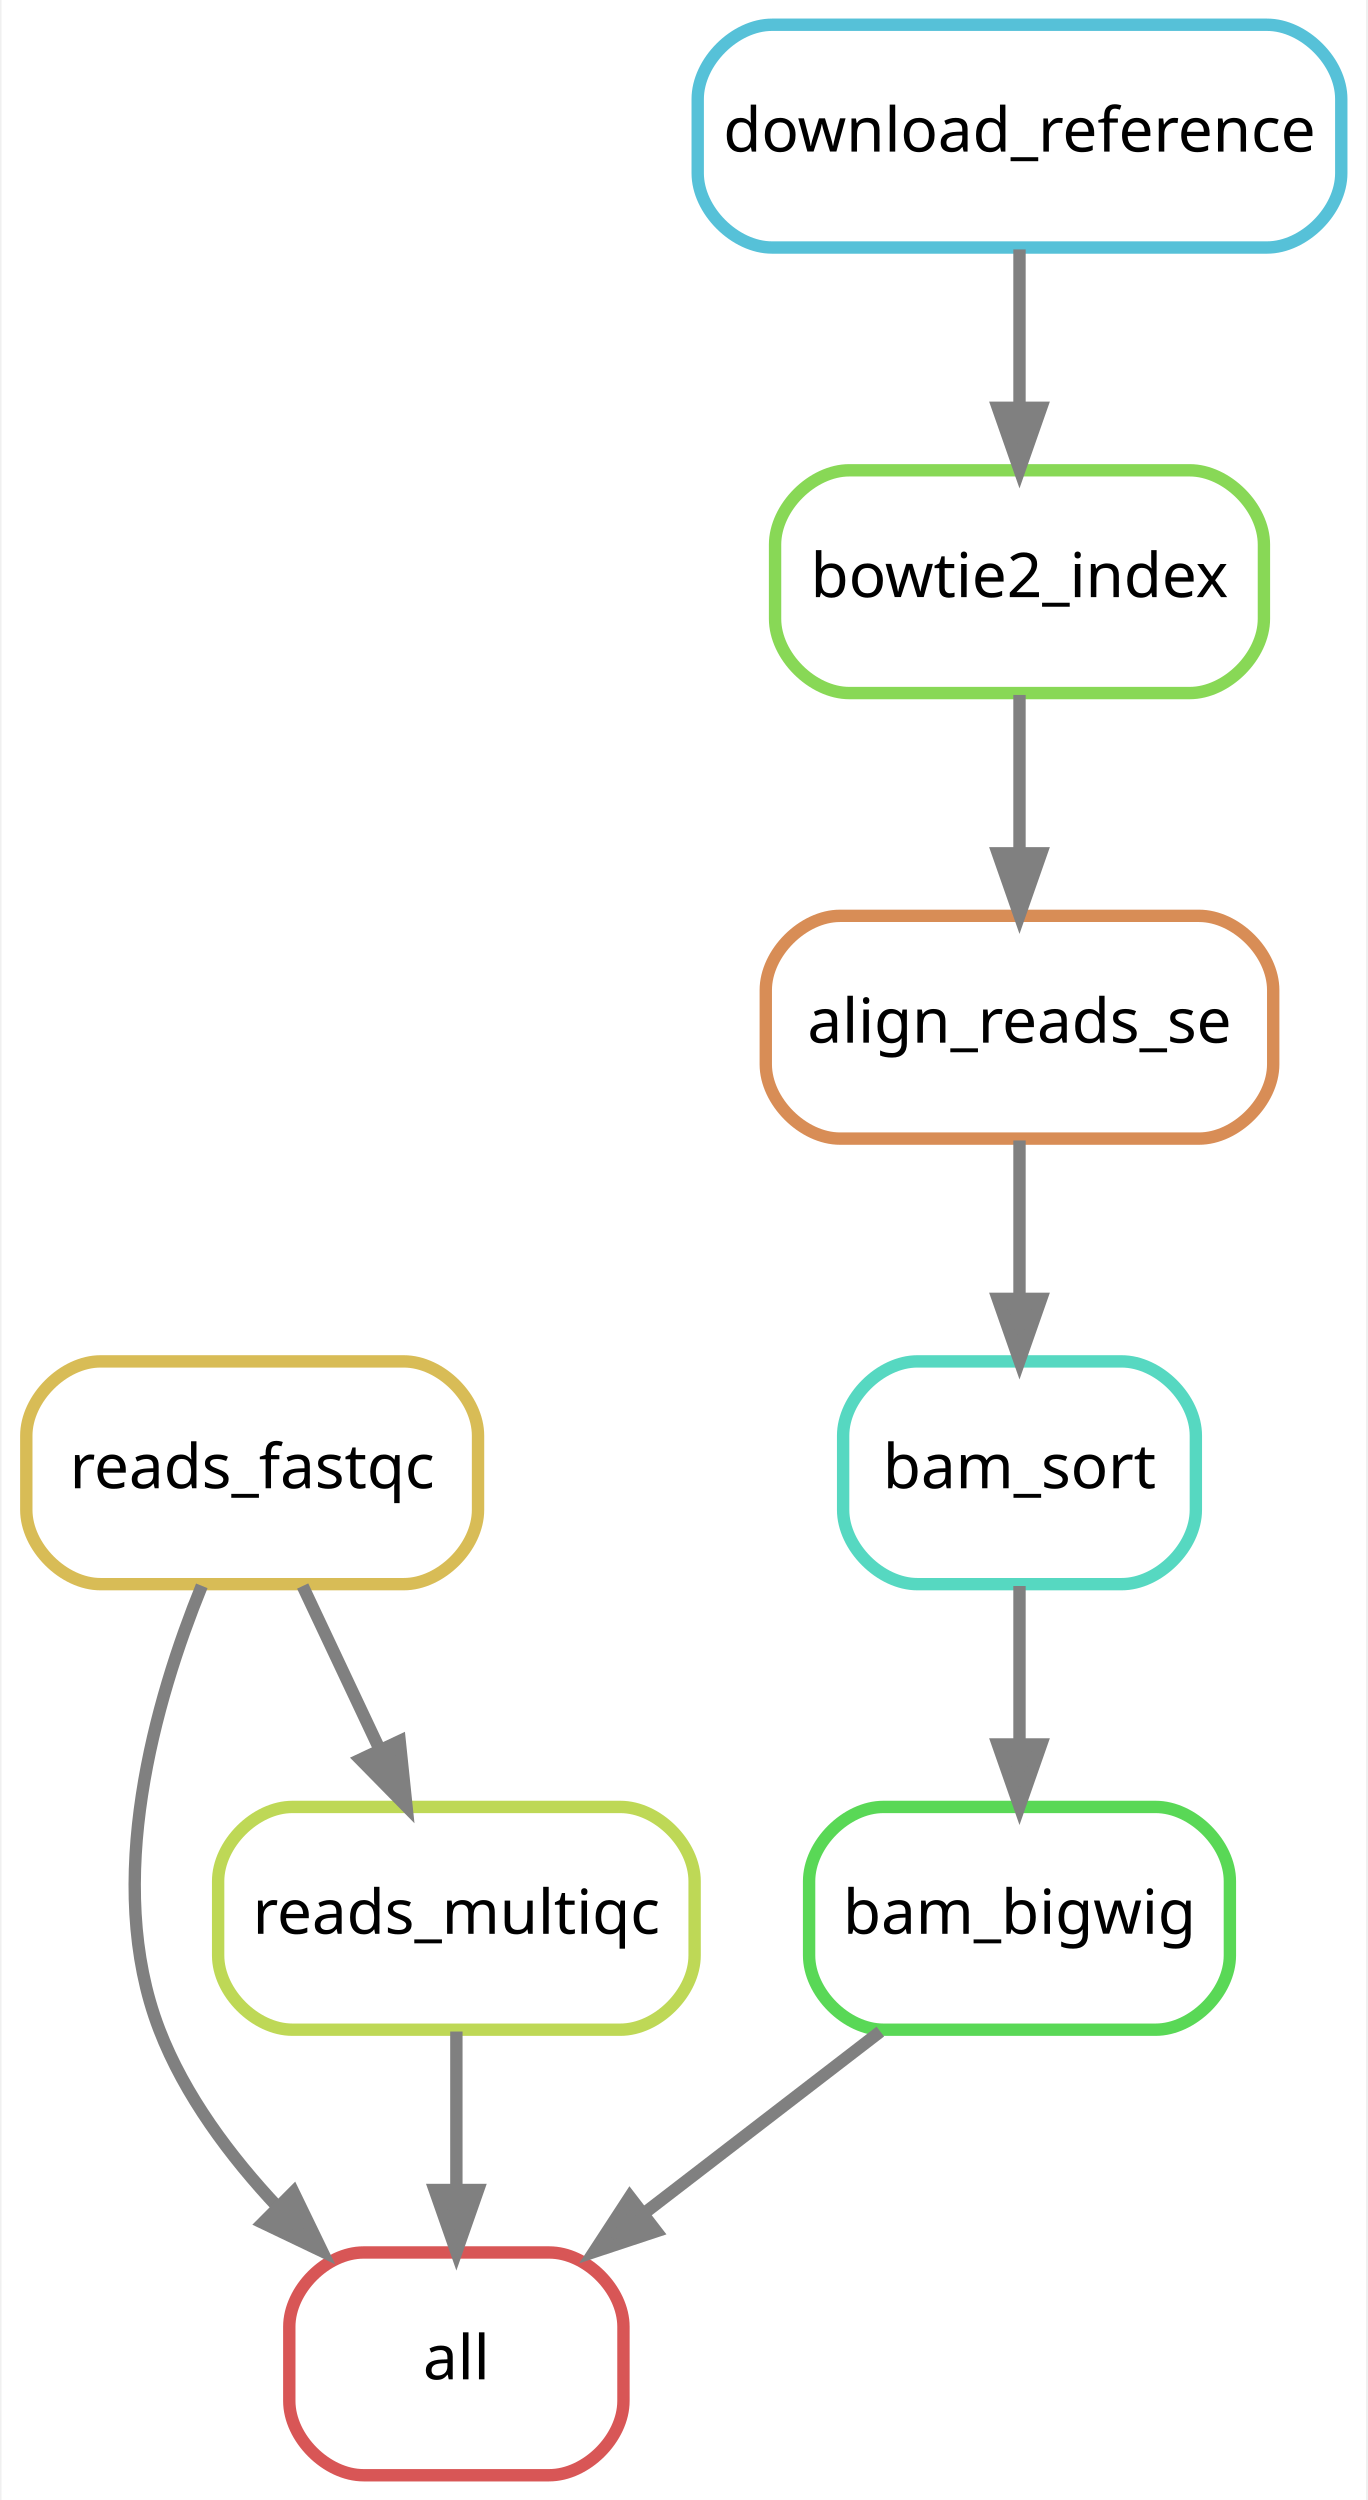
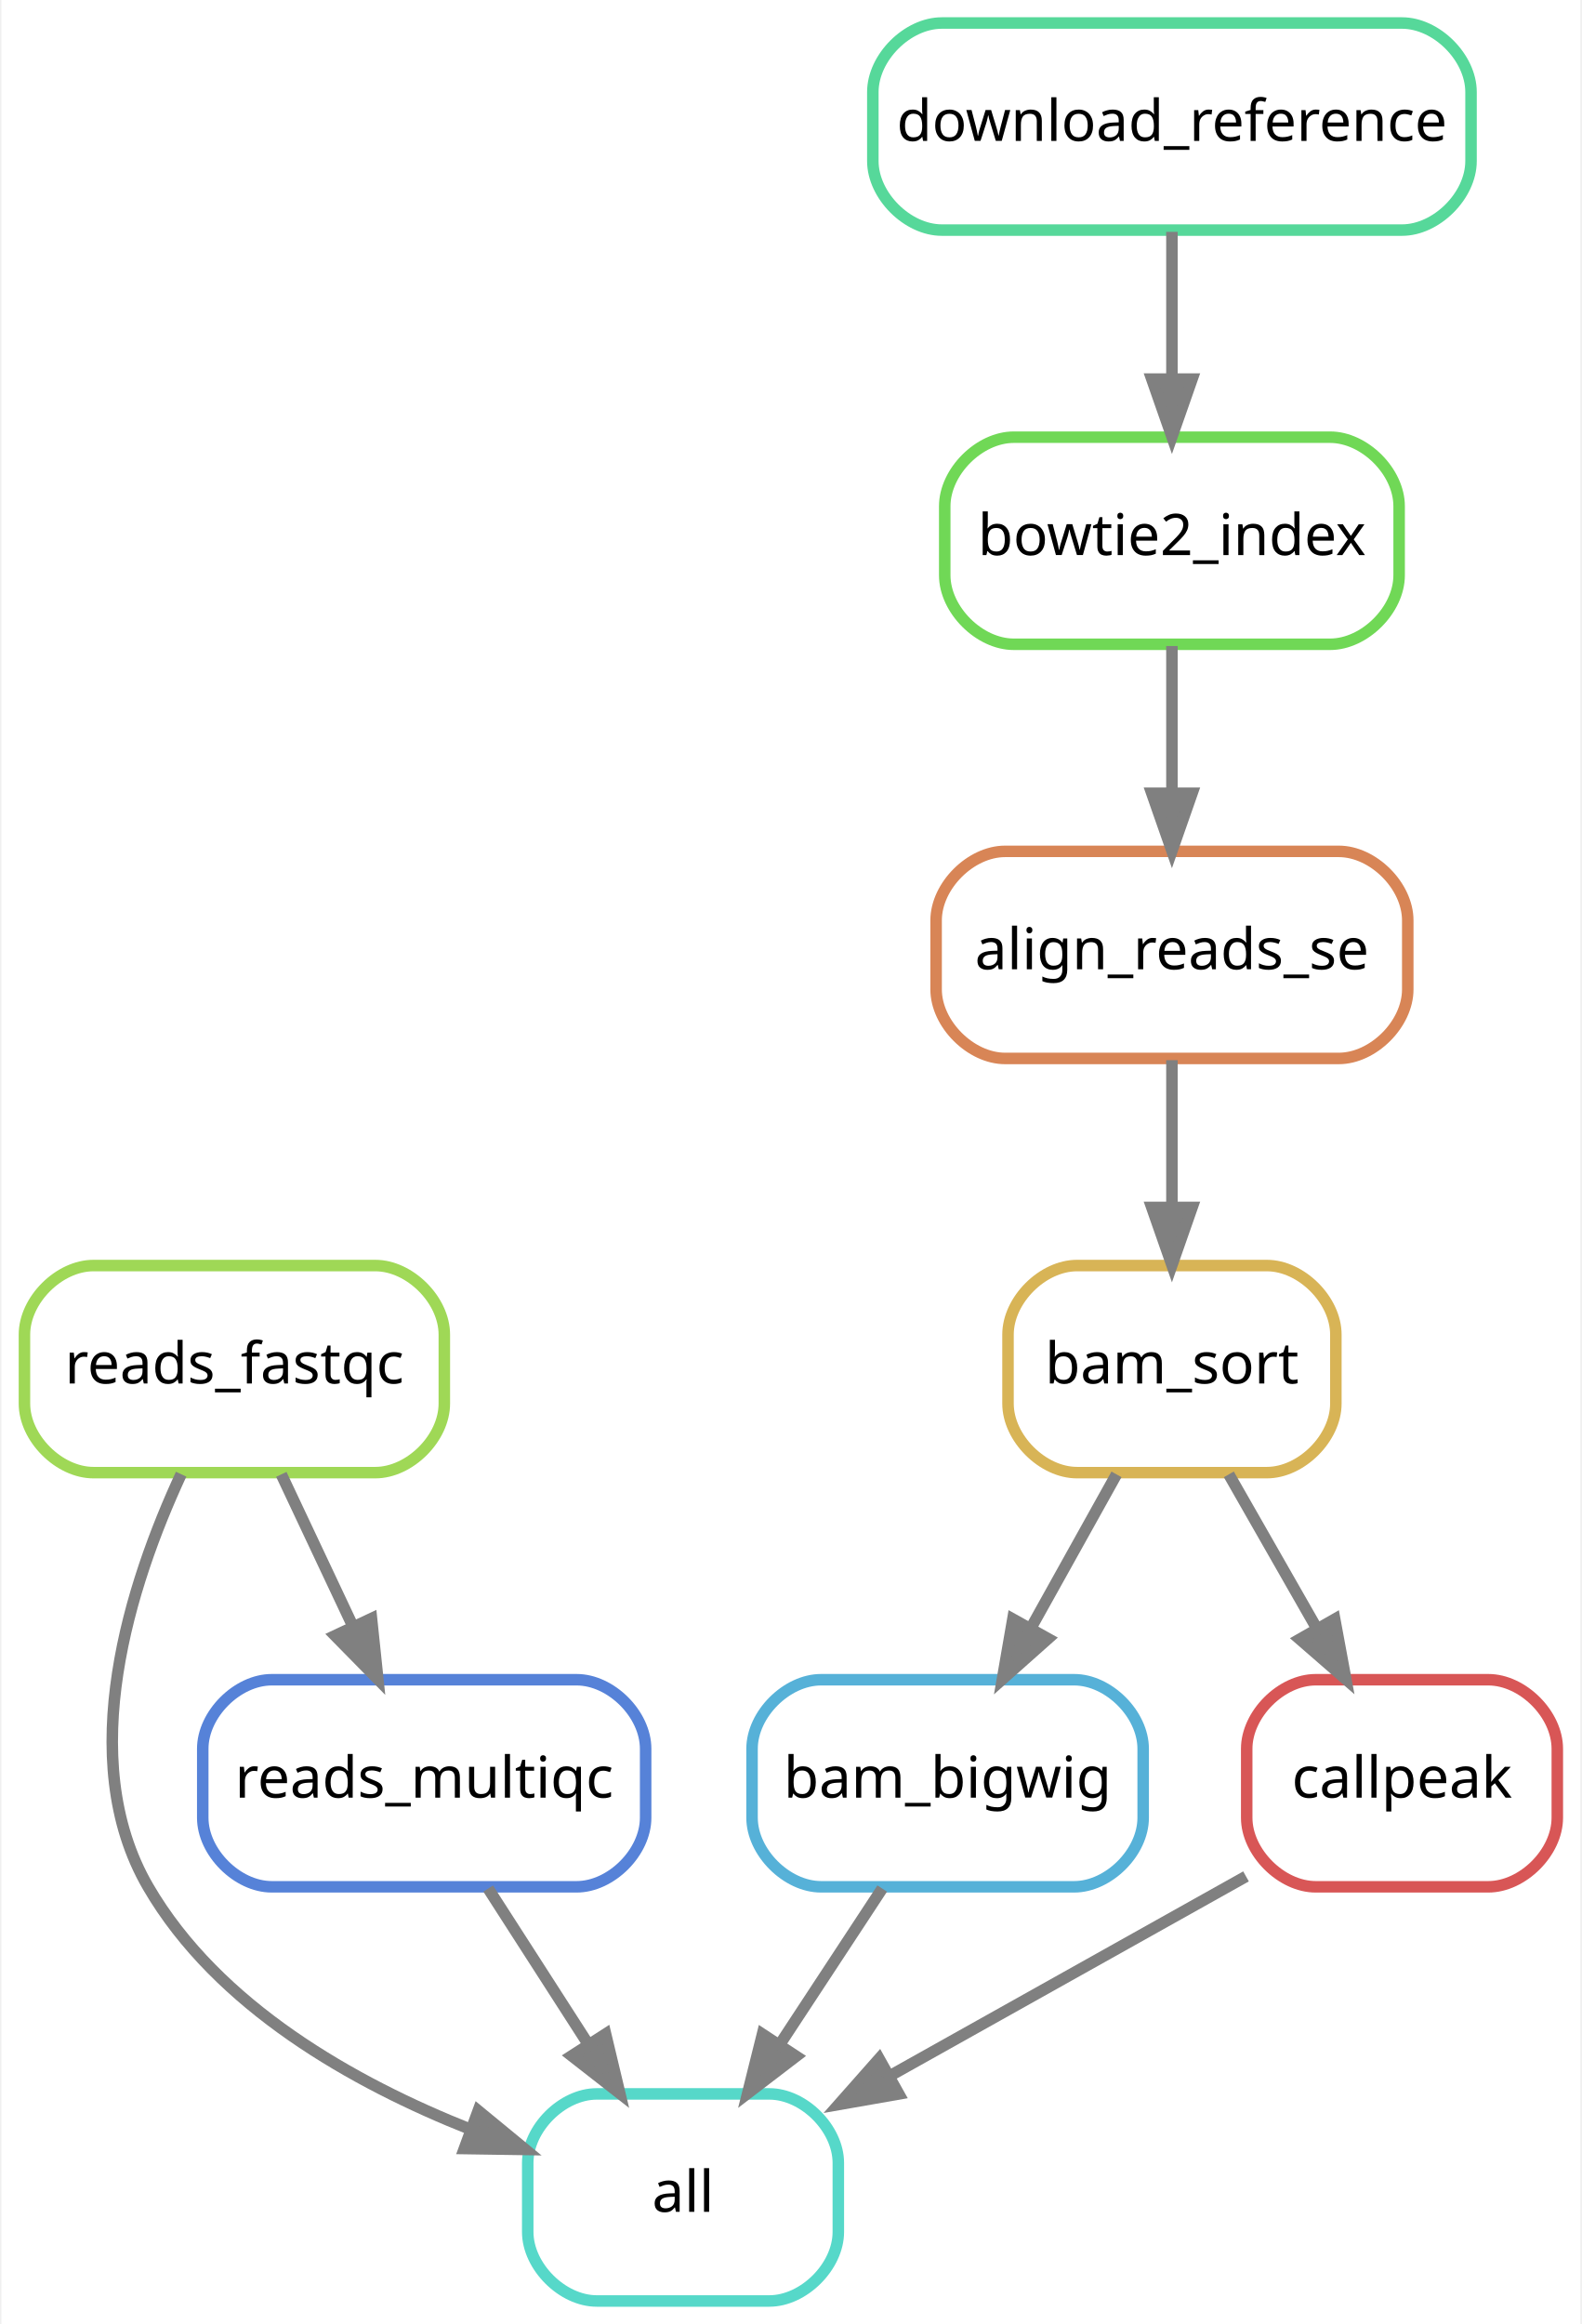
- <svg xmlns="http://www.w3.org/2000/svg" width="221pt" height="404pt" viewBox="0.00 0.00 220.50 404.00">
+ <svg xmlns="http://www.w3.org/2000/svg" width="275pt" height="404pt" viewBox="0.00 0.00 274.50 404.00">
  <g id="graph0" class="graph" transform="scale(1 1) rotate(0) translate(4 400)">
-     <polygon fill="white" stroke="transparent" points="-4,4 -4,-400 216.5,-400 216.5,4 -4,4" />
+     <polygon fill="white" stroke="transparent" points="-4,4 -4,-400 270.5,-400 270.5,4 -4,4" />
    <g id="node1" class="node">
-       <path fill="none" stroke="#d85656" stroke-width="2" d="M84.5,-36C84.5,-36 54.5,-36 54.5,-36 48.5,-36 42.5,-30 42.5,-24 42.5,-24 42.5,-12 42.5,-12 42.5,-6 48.5,0 54.5,0 54.5,0 84.5,0 84.5,0 90.5,0 96.5,-6 96.5,-12 96.5,-12 96.5,-24 96.5,-24 96.5,-30 90.5,-36 84.5,-36" />
-       <text text-anchor="middle" x="69.5" y="-15.5" font-family="sans" font-size="10.00">all</text>
+       <path fill="none" stroke="#56d8c9" stroke-width="2" d="M129.5,-36C129.5,-36 99.5,-36 99.5,-36 93.5,-36 87.5,-30 87.5,-24 87.5,-24 87.5,-12 87.5,-12 87.5,-6 93.5,0 99.5,0 99.5,0 129.5,0 129.5,0 135.5,0 141.5,-6 141.5,-12 141.5,-12 141.5,-24 141.5,-24 141.5,-30 135.5,-36 129.5,-36" />
+       <text text-anchor="middle" x="114.5" y="-15.5" font-family="sans" font-size="10.00">all</text>
    </g>
    <g id="node2" class="node">
-       <path fill="none" stroke="#bed856" stroke-width="2" d="M96,-108C96,-108 43,-108 43,-108 37,-108 31,-102 31,-96 31,-96 31,-84 31,-84 31,-78 37,-72 43,-72 43,-72 96,-72 96,-72 102,-72 108,-78 108,-84 108,-84 108,-96 108,-96 108,-102 102,-108 96,-108" />
+       <path fill="none" stroke="#5682d8" stroke-width="2" d="M96,-108C96,-108 43,-108 43,-108 37,-108 31,-102 31,-96 31,-96 31,-84 31,-84 31,-78 37,-72 43,-72 43,-72 96,-72 96,-72 102,-72 108,-78 108,-84 108,-84 108,-96 108,-96 108,-102 102,-108 96,-108" />
      <text text-anchor="middle" x="69.5" y="-87.5" font-family="sans" font-size="10.00">reads_multiqc</text>
    </g>
-     <g id="edge1" class="edge">
-       <path fill="none" stroke="grey" stroke-width="2" d="M69.5,-71.7C69.5,-63.98 69.5,-54.71 69.5,-46.11" />
-       <polygon fill="grey" stroke="grey" stroke-width="2" points="73,-46.1 69.5,-36.1 66,-46.1 73,-46.1" />
+     <g id="edge4" class="edge">
+       <path fill="none" stroke="grey" stroke-width="2" d="M80.62,-71.7C85.86,-63.56 92.2,-53.69 97.98,-44.7" />
+       <polygon fill="grey" stroke="grey" stroke-width="2" points="101.04,-46.41 103.5,-36.1 95.15,-42.62 101.04,-46.41" />
    </g>
    <g id="node3" class="node">
-       <path fill="none" stroke="#d8bc56" stroke-width="2" d="M61,-180C61,-180 12,-180 12,-180 6,-180 0,-174 0,-168 0,-168 0,-156 0,-156 0,-150 6,-144 12,-144 12,-144 61,-144 61,-144 67,-144 73,-150 73,-156 73,-156 73,-168 73,-168 73,-174 67,-180 61,-180" />
+       <path fill="none" stroke="#9fd856" stroke-width="2" d="M61,-180C61,-180 12,-180 12,-180 6,-180 0,-174 0,-168 0,-168 0,-156 0,-156 0,-150 6,-144 12,-144 12,-144 61,-144 61,-144 67,-144 73,-150 73,-156 73,-156 73,-168 73,-168 73,-174 67,-180 61,-180" />
      <text text-anchor="middle" x="36.5" y="-159.5" font-family="sans" font-size="10.00">reads_fastqc</text>
    </g>
    <g id="edge2" class="edge">
-       <path fill="none" stroke="grey" stroke-width="2" d="M28.36,-143.73C20.91,-125.4 12.31,-95.83 21.5,-72 25.6,-61.36 32.94,-51.53 40.67,-43.3" />
-       <polygon fill="grey" stroke="grey" stroke-width="2" points="43.17,-45.75 47.79,-36.21 38.23,-40.78 43.17,-45.75" />
+       <path fill="none" stroke="grey" stroke-width="2" d="M27.24,-143.73C18.5,-124.86 8.51,-94.35 21.5,-72 33.59,-51.19 57.24,-37.88 77.67,-29.79" />
+       <polygon fill="grey" stroke="grey" stroke-width="2" points="78.89,-33.07 87.07,-26.34 76.48,-26.5 78.89,-33.07" />
    </g>
-     <g id="edge4" class="edge">
+     <g id="edge5" class="edge">
      <path fill="none" stroke="grey" stroke-width="2" d="M44.66,-143.7C48.41,-135.73 52.95,-126.1 57.12,-117.26" />
      <polygon fill="grey" stroke="grey" stroke-width="2" points="60.34,-118.64 61.44,-108.1 54.01,-115.66 60.34,-118.64" />
    </g>
    <g id="node4" class="node">
-       <path fill="none" stroke="#59d856" stroke-width="2" d="M182.5,-108C182.5,-108 138.5,-108 138.5,-108 132.5,-108 126.5,-102 126.5,-96 126.5,-96 126.5,-84 126.5,-84 126.5,-78 132.5,-72 138.5,-72 138.5,-72 182.5,-72 182.5,-72 188.5,-72 194.5,-78 194.5,-84 194.5,-84 194.5,-96 194.5,-96 194.5,-102 188.5,-108 182.5,-108" />
+       <path fill="none" stroke="#56b1d8" stroke-width="2" d="M182.5,-108C182.5,-108 138.5,-108 138.5,-108 132.5,-108 126.5,-102 126.5,-96 126.5,-96 126.5,-84 126.5,-84 126.5,-78 132.5,-72 138.5,-72 138.5,-72 182.5,-72 182.5,-72 188.5,-72 194.5,-78 194.5,-84 194.5,-84 194.5,-96 194.5,-96 194.5,-102 188.5,-108 182.5,-108" />
      <text text-anchor="middle" x="160.5" y="-87.5" font-family="sans" font-size="10.00">bam_bigwig</text>
    </g>
    <g id="edge3" class="edge">
-       <path fill="none" stroke="grey" stroke-width="2" d="M138.01,-71.7C126.54,-62.88 112.44,-52.03 100.02,-42.47" />
-       <polygon fill="grey" stroke="grey" stroke-width="2" points="101.8,-39.43 91.74,-36.1 97.53,-44.98 101.8,-39.43" />
+       <path fill="none" stroke="grey" stroke-width="2" d="M149.13,-71.7C143.78,-63.56 137.3,-53.69 131.39,-44.7" />
+       <polygon fill="grey" stroke="grey" stroke-width="2" points="134.16,-42.54 125.74,-36.1 128.31,-46.38 134.16,-42.54" />
    </g>
    <g id="node5" class="node">
-       <path fill="none" stroke="#56d8c1" stroke-width="2" d="M177,-180C177,-180 144,-180 144,-180 138,-180 132,-174 132,-168 132,-168 132,-156 132,-156 132,-150 138,-144 144,-144 144,-144 177,-144 177,-144 183,-144 189,-150 189,-156 189,-156 189,-168 189,-168 189,-174 183,-180 177,-180" />
-       <text text-anchor="middle" x="160.5" y="-159.5" font-family="sans" font-size="10.00">bam_sort</text>
+       <path fill="none" stroke="#d8b456" stroke-width="2" d="M216,-180C216,-180 183,-180 183,-180 177,-180 171,-174 171,-168 171,-168 171,-156 171,-156 171,-150 177,-144 183,-144 183,-144 216,-144 216,-144 222,-144 228,-150 228,-156 228,-156 228,-168 228,-168 228,-174 222,-180 216,-180" />
+       <text text-anchor="middle" x="199.5" y="-159.5" font-family="sans" font-size="10.00">bam_sort</text>
    </g>
-     <g id="edge5" class="edge">
-       <path fill="none" stroke="grey" stroke-width="2" d="M160.5,-143.7C160.5,-135.98 160.5,-126.71 160.5,-118.11" />
-       <polygon fill="grey" stroke="grey" stroke-width="2" points="164,-118.1 160.5,-108.1 157,-118.1 164,-118.1" />
+     <g id="edge6" class="edge">
+       <path fill="none" stroke="grey" stroke-width="2" d="M189.86,-143.7C185.37,-135.64 179.94,-125.89 174.98,-116.98" />
+       <polygon fill="grey" stroke="grey" stroke-width="2" points="177.95,-115.14 170.03,-108.1 171.84,-118.54 177.95,-115.14" />
+     </g>
+     <g id="node9" class="node">
+       <path fill="none" stroke="#d85656" stroke-width="2" d="M254.5,-108C254.5,-108 224.5,-108 224.5,-108 218.5,-108 212.5,-102 212.5,-96 212.5,-96 212.5,-84 212.5,-84 212.5,-78 218.5,-72 224.5,-72 224.5,-72 254.5,-72 254.5,-72 260.5,-72 266.5,-78 266.5,-84 266.5,-84 266.5,-96 266.5,-96 266.5,-102 260.5,-108 254.5,-108" />
+       <text text-anchor="middle" x="239.5" y="-87.5" font-family="sans" font-size="10.00">callpeak</text>
+     </g>
+     <g id="edge10" class="edge">
+       <path fill="none" stroke="grey" stroke-width="2" d="M209.39,-143.7C213.99,-135.64 219.56,-125.89 224.65,-116.98" />
+       <polygon fill="grey" stroke="grey" stroke-width="2" points="227.8,-118.52 229.73,-108.1 221.73,-115.05 227.8,-118.52" />
    </g>
    <g id="node6" class="node">
-       <path fill="none" stroke="#d88d56" stroke-width="2" d="M189.5,-252C189.5,-252 131.5,-252 131.5,-252 125.5,-252 119.5,-246 119.5,-240 119.5,-240 119.5,-228 119.5,-228 119.5,-222 125.5,-216 131.5,-216 131.5,-216 189.5,-216 189.5,-216 195.5,-216 201.5,-222 201.5,-228 201.5,-228 201.5,-240 201.5,-240 201.5,-246 195.5,-252 189.5,-252" />
-       <text text-anchor="middle" x="160.5" y="-231.5" font-family="sans" font-size="10.00">align_reads_se</text>
+       <path fill="none" stroke="#d88556" stroke-width="2" d="M228.5,-252C228.5,-252 170.5,-252 170.5,-252 164.5,-252 158.5,-246 158.5,-240 158.5,-240 158.5,-228 158.5,-228 158.5,-222 164.5,-216 170.5,-216 170.5,-216 228.5,-216 228.5,-216 234.5,-216 240.5,-222 240.5,-228 240.5,-228 240.5,-240 240.5,-240 240.5,-246 234.5,-252 228.5,-252" />
+       <text text-anchor="middle" x="199.5" y="-231.5" font-family="sans" font-size="10.00">align_reads_se</text>
    </g>
-     <g id="edge6" class="edge">
-       <path fill="none" stroke="grey" stroke-width="2" d="M160.5,-215.7C160.5,-207.98 160.5,-198.71 160.5,-190.11" />
-       <polygon fill="grey" stroke="grey" stroke-width="2" points="164,-190.1 160.5,-180.1 157,-190.1 164,-190.1" />
+     <g id="edge7" class="edge">
+       <path fill="none" stroke="grey" stroke-width="2" d="M199.5,-215.7C199.5,-207.98 199.5,-198.71 199.5,-190.11" />
+       <polygon fill="grey" stroke="grey" stroke-width="2" points="203,-190.1 199.5,-180.1 196,-190.1 203,-190.1" />
    </g>
    <g id="node7" class="node">
-       <path fill="none" stroke="#88d856" stroke-width="2" d="M188,-324C188,-324 133,-324 133,-324 127,-324 121,-318 121,-312 121,-312 121,-300 121,-300 121,-294 127,-288 133,-288 133,-288 188,-288 188,-288 194,-288 200,-294 200,-300 200,-300 200,-312 200,-312 200,-318 194,-324 188,-324" />
-       <text text-anchor="middle" x="160.5" y="-303.5" font-family="sans" font-size="10.00">bowtie2_index</text>
+       <path fill="none" stroke="#70d856" stroke-width="2" d="M227,-324C227,-324 172,-324 172,-324 166,-324 160,-318 160,-312 160,-312 160,-300 160,-300 160,-294 166,-288 172,-288 172,-288 227,-288 227,-288 233,-288 239,-294 239,-300 239,-300 239,-312 239,-312 239,-318 233,-324 227,-324" />
+       <text text-anchor="middle" x="199.5" y="-303.5" font-family="sans" font-size="10.00">bowtie2_index</text>
    </g>
-     <g id="edge7" class="edge">
-       <path fill="none" stroke="grey" stroke-width="2" d="M160.5,-287.7C160.5,-279.98 160.5,-270.71 160.5,-262.11" />
-       <polygon fill="grey" stroke="grey" stroke-width="2" points="164,-262.1 160.5,-252.1 157,-262.1 164,-262.1" />
+     <g id="edge8" class="edge">
+       <path fill="none" stroke="grey" stroke-width="2" d="M199.5,-287.7C199.5,-279.98 199.5,-270.71 199.5,-262.11" />
+       <polygon fill="grey" stroke="grey" stroke-width="2" points="203,-262.1 199.5,-252.1 196,-262.1 203,-262.1" />
    </g>
    <g id="node8" class="node">
-       <path fill="none" stroke="#56c1d8" stroke-width="2" d="M200.5,-396C200.5,-396 120.5,-396 120.5,-396 114.5,-396 108.5,-390 108.5,-384 108.5,-384 108.5,-372 108.5,-372 108.5,-366 114.5,-360 120.5,-360 120.5,-360 200.5,-360 200.5,-360 206.5,-360 212.5,-366 212.5,-372 212.5,-372 212.5,-384 212.5,-384 212.5,-390 206.5,-396 200.5,-396" />
-       <text text-anchor="middle" x="160.5" y="-375.5" font-family="sans" font-size="10.00">download_reference</text>
+       <path fill="none" stroke="#56d89a" stroke-width="2" d="M239.5,-396C239.5,-396 159.5,-396 159.5,-396 153.5,-396 147.5,-390 147.5,-384 147.5,-384 147.5,-372 147.5,-372 147.5,-366 153.5,-360 159.5,-360 159.5,-360 239.5,-360 239.5,-360 245.5,-360 251.5,-366 251.5,-372 251.5,-372 251.5,-384 251.5,-384 251.5,-390 245.5,-396 239.5,-396" />
+       <text text-anchor="middle" x="199.5" y="-375.5" font-family="sans" font-size="10.00">download_reference</text>
    </g>
-     <g id="edge8" class="edge">
-       <path fill="none" stroke="grey" stroke-width="2" d="M160.5,-359.7C160.5,-351.98 160.5,-342.71 160.5,-334.11" />
-       <polygon fill="grey" stroke="grey" stroke-width="2" points="164,-334.1 160.5,-324.1 157,-334.1 164,-334.1" />
+     <g id="edge9" class="edge">
+       <path fill="none" stroke="grey" stroke-width="2" d="M199.5,-359.7C199.5,-351.98 199.5,-342.71 199.5,-334.11" />
+       <polygon fill="grey" stroke="grey" stroke-width="2" points="203,-334.1 199.5,-324.1 196,-334.1 203,-334.1" />
+     </g>
+     <g id="edge1" class="edge">
+       <path fill="none" stroke="grey" stroke-width="2" d="M212.38,-73.81C194.19,-63.63 170.06,-50.11 150.3,-39.05" />
+       <polygon fill="grey" stroke="grey" stroke-width="2" points="152.01,-35.99 141.57,-34.16 148.59,-42.1 152.01,-35.99" />
    </g>
  </g>
</svg>
